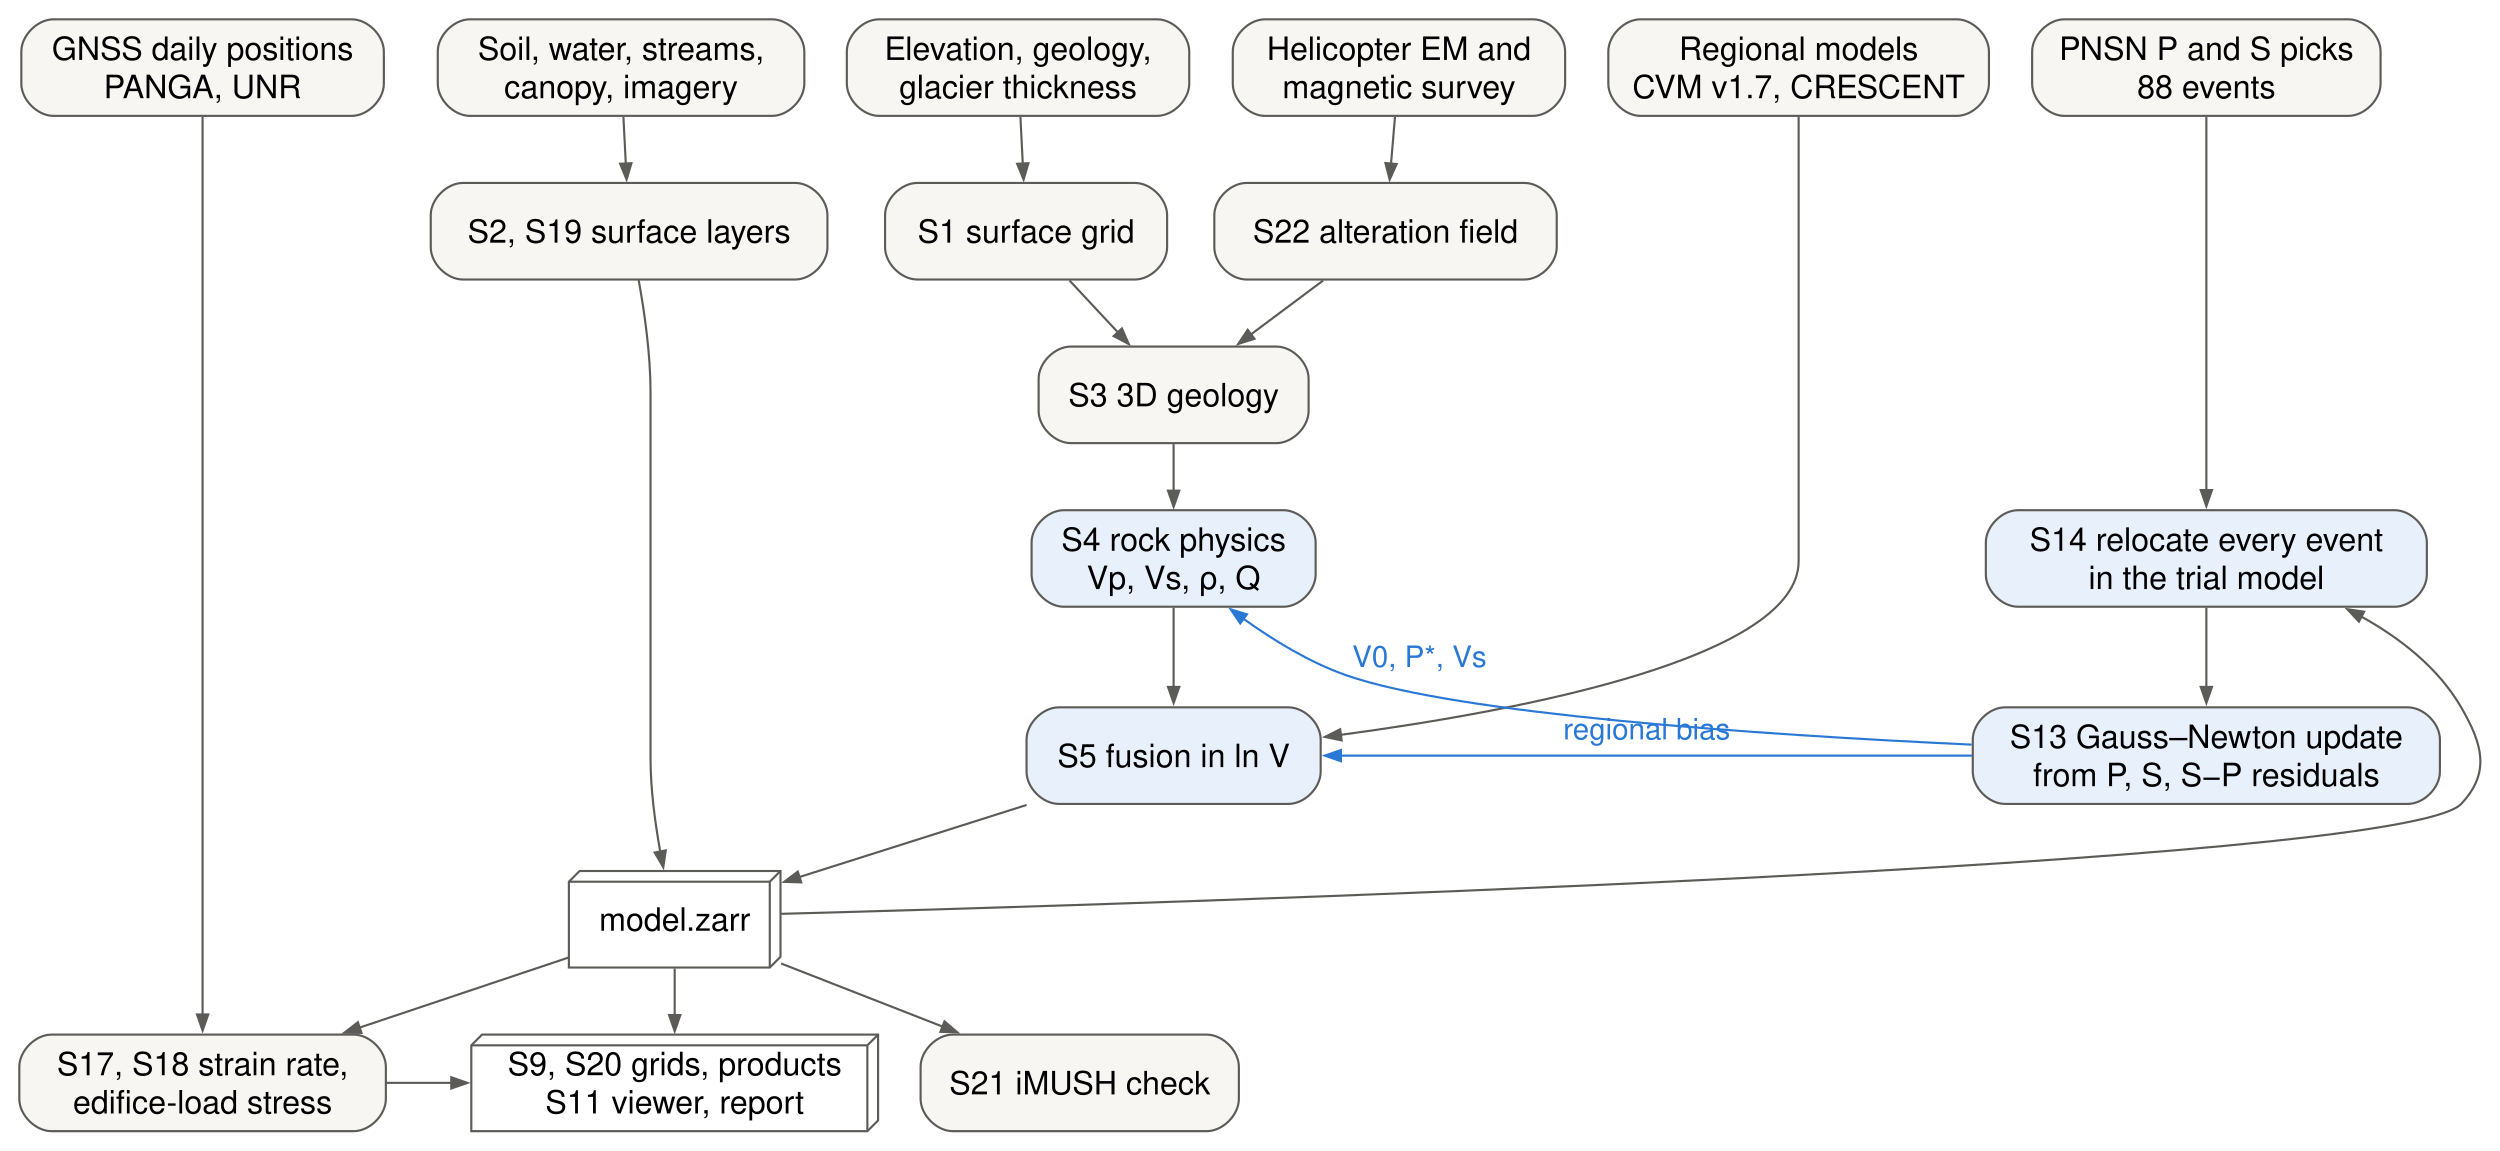
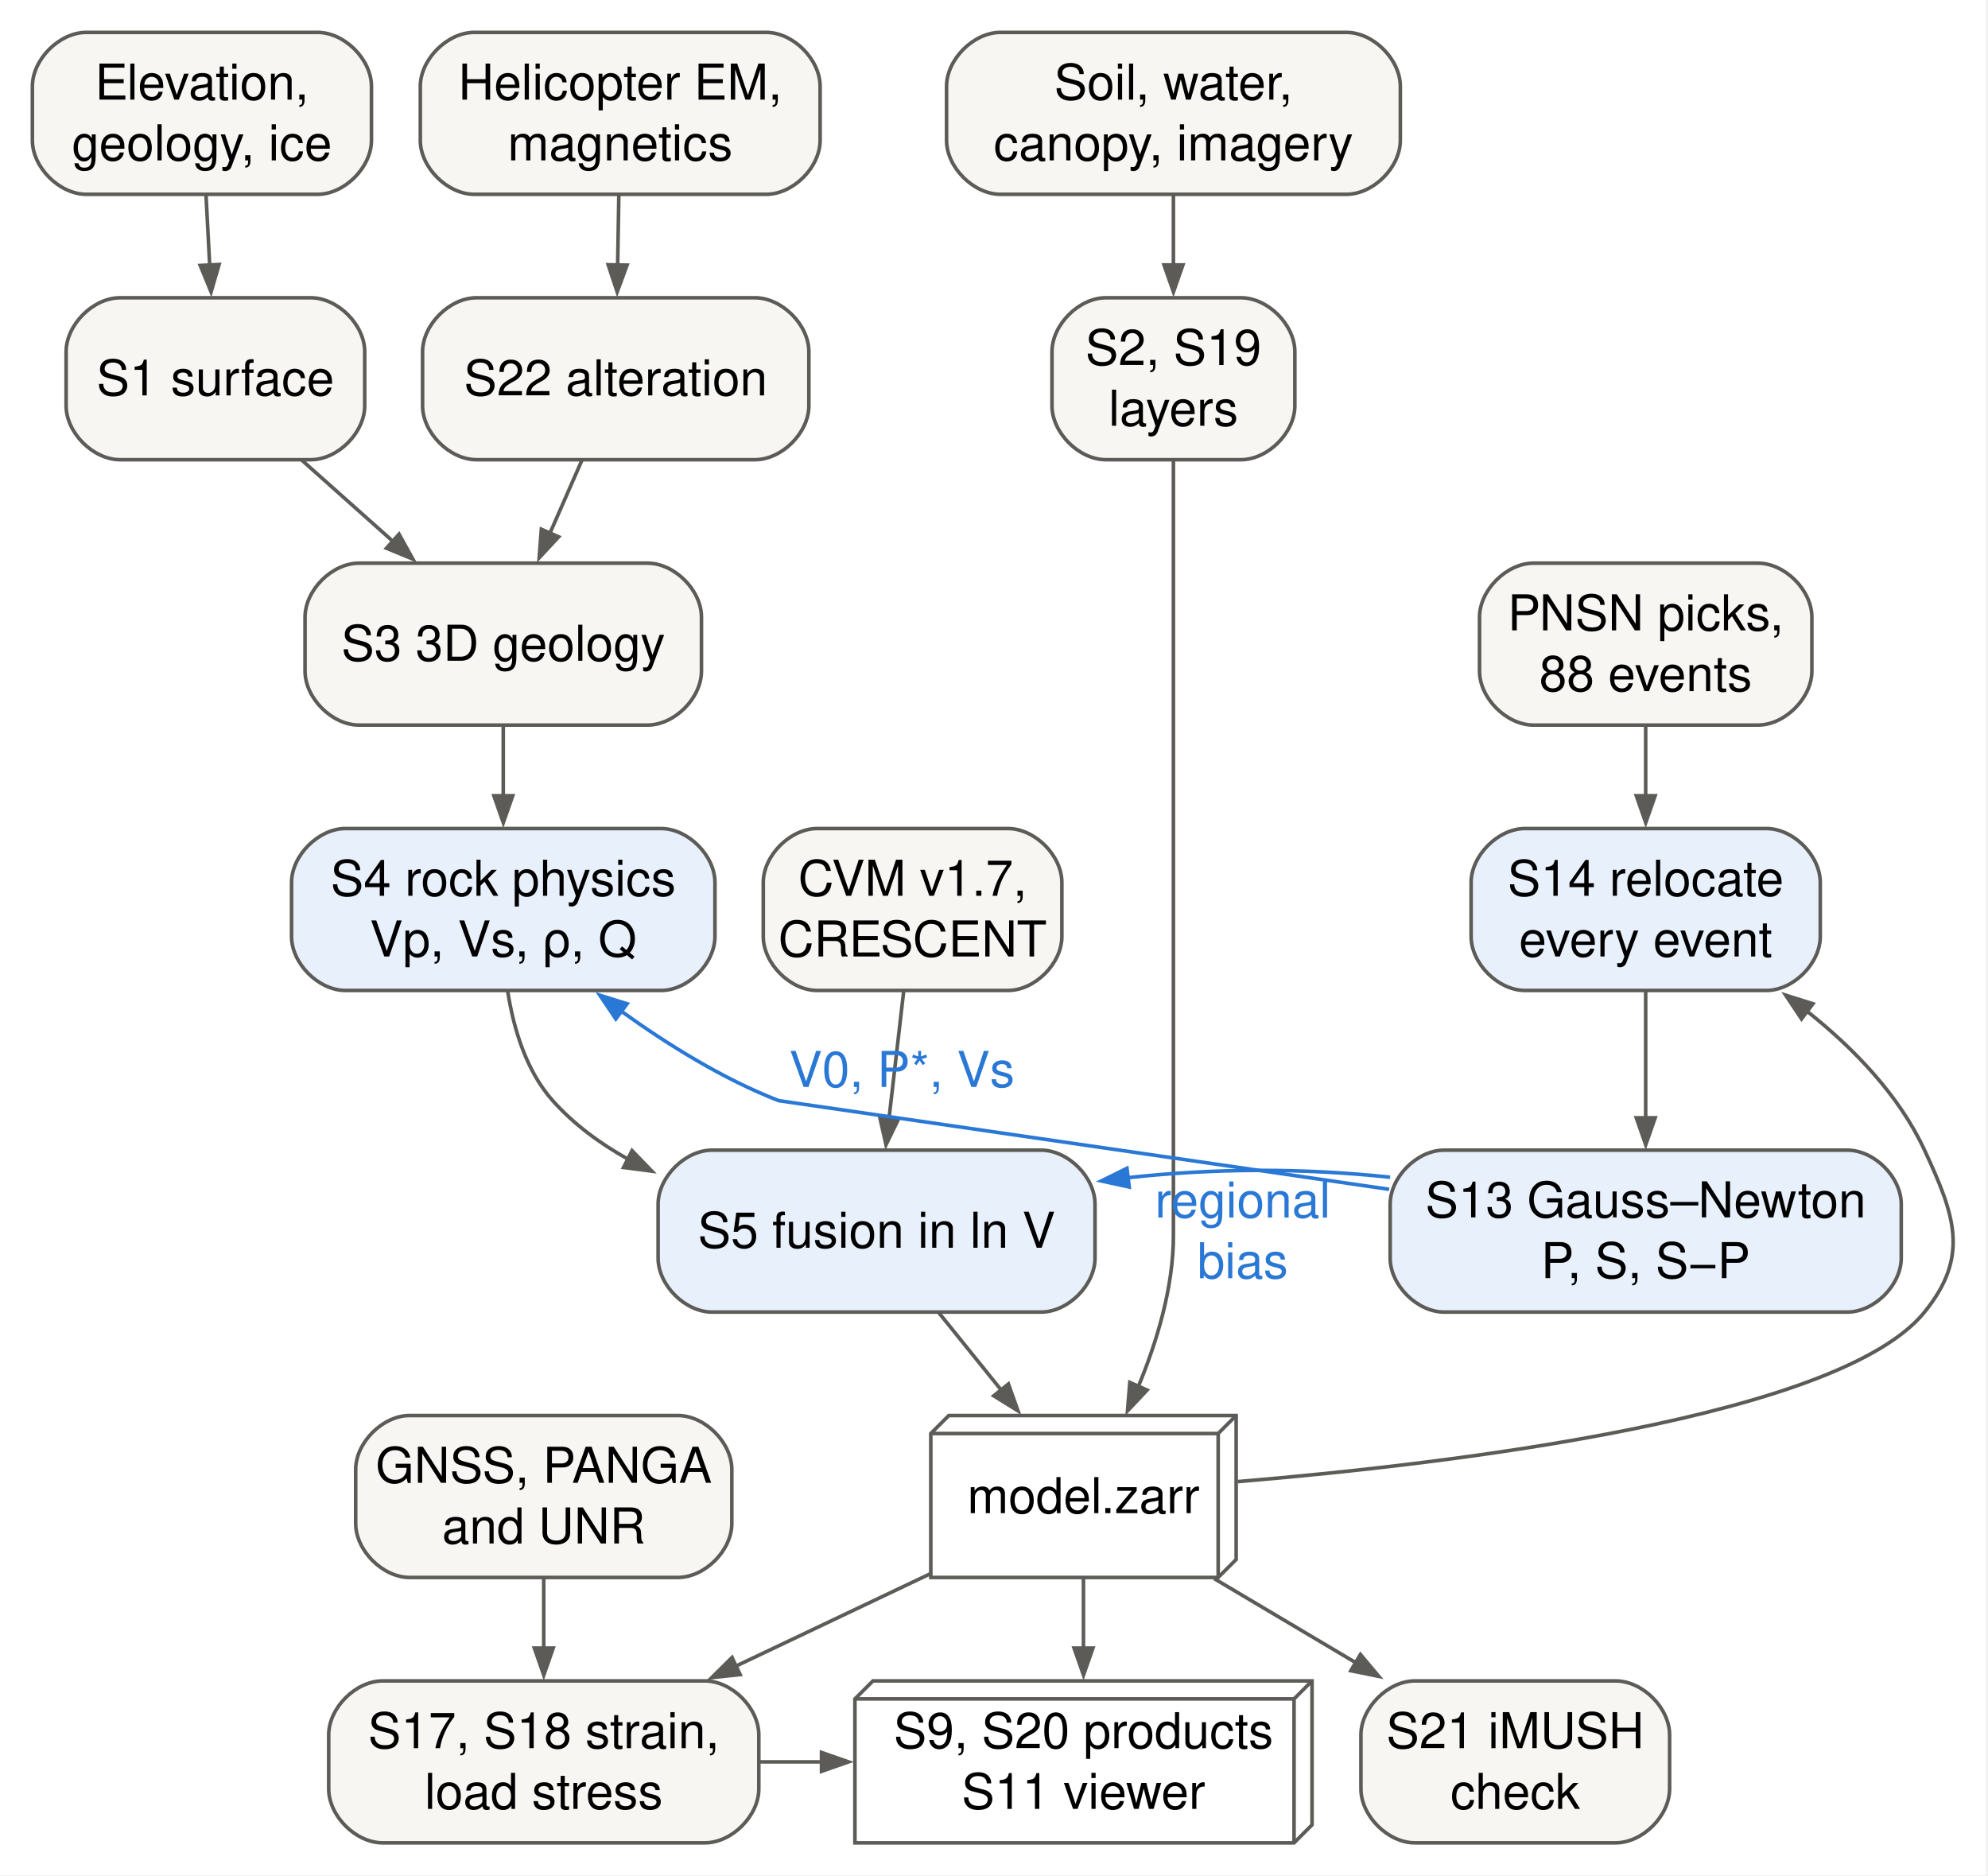
- <svg xmlns="http://www.w3.org/2000/svg" width="932pt" height="429pt" viewBox="0.00 0.00 932.00 429.00">
-   <g id="graph0" class="graph" transform="scale(1 1) rotate(0) translate(7.2 421.7)">
-     <polygon fill="white" stroke="none" points="-7.2,7.2 -7.2,-421.7 924.82,-421.7 924.82,7.2 -7.2,7.2" />
+ <svg xmlns="http://www.w3.org/2000/svg" width="442pt" height="417pt" viewBox="0.00 0.00 442.00 417.00">
+   <g id="graph0" class="graph" transform="scale(1 1) rotate(0) translate(7.2 409.7)">
+     <polygon fill="white" stroke="none" points="-7.2,7.2 -7.2,-409.7 434.4,-409.7 434.4,7.2 -7.2,7.2" />
    <g id="node1" class="node">
-       <path fill="#f7f6f2" stroke="#5c5b57" stroke-width="0.8" d="M424.15,-414.5C424.15,-414.5 320.5,-414.5 320.5,-414.5 314.5,-414.5 308.5,-408.5 308.5,-402.5 308.5,-402.5 308.5,-390.5 308.5,-390.5 308.5,-384.5 314.5,-378.5 320.5,-378.5 320.5,-378.5 424.15,-378.5 424.15,-378.5 430.15,-378.5 436.15,-384.5 436.15,-390.5 436.15,-390.5 436.15,-402.5 436.15,-402.5 436.15,-408.5 430.15,-414.5 424.15,-414.5" />
-       <text xml:space="preserve" text-anchor="middle" x="372.32" y="-399.35" font-family="Helvetica,sans-Serif" font-size="12.00">Elevation, geology,</text>
-       <text xml:space="preserve" text-anchor="middle" x="372.32" y="-385.1" font-family="Helvetica,sans-Serif" font-size="12.00">glacier thickness</text>
+       <path fill="#f7f6f2" stroke="#5c5b57" stroke-width="0.8" d="M63.39,-402.5C63.39,-402.5 12,-402.5 12,-402.5 6,-402.5 0,-396.5 0,-390.5 0,-390.5 0,-378.5 0,-378.5 0,-372.5 6,-366.5 12,-366.5 12,-366.5 63.39,-366.5 63.39,-366.5 69.39,-366.5 75.39,-372.5 75.39,-378.5 75.39,-378.5 75.39,-390.5 75.39,-390.5 75.39,-396.5 69.39,-402.5 63.39,-402.5" />
+       <text xml:space="preserve" text-anchor="middle" x="37.69" y="-387.55" font-family="Helvetica,sans-Serif" font-size="11.00">Elevation,</text>
+       <text xml:space="preserve" text-anchor="middle" x="37.69" y="-374.05" font-family="Helvetica,sans-Serif" font-size="11.00">geology, ice</text>
    </g>
    <g id="node7" class="node">
-       <path fill="#f7f6f2" stroke="#5c5b57" stroke-width="0.8" d="M415.9,-353.5C415.9,-353.5 334.75,-353.5 334.75,-353.5 328.75,-353.5 322.75,-347.5 322.75,-341.5 322.75,-341.5 322.75,-329.5 322.75,-329.5 322.75,-323.5 328.75,-317.5 334.75,-317.5 334.75,-317.5 415.9,-317.5 415.9,-317.5 421.9,-317.5 427.9,-323.5 427.9,-329.5 427.9,-329.5 427.9,-341.5 427.9,-341.5 427.9,-347.5 421.9,-353.5 415.9,-353.5" />
-       <text xml:space="preserve" text-anchor="middle" x="375.32" y="-331.23" font-family="Helvetica,sans-Serif" font-size="12.00">S1 surface grid</text>
+       <path fill="#f7f6f2" stroke="#5c5b57" stroke-width="0.8" d="M61.89,-343.5C61.89,-343.5 19.5,-343.5 19.5,-343.5 13.5,-343.5 7.5,-337.5 7.5,-331.5 7.5,-331.5 7.5,-319.5 7.5,-319.5 7.5,-313.5 13.5,-307.5 19.5,-307.5 19.5,-307.5 61.89,-307.5 61.89,-307.5 67.89,-307.5 73.89,-313.5 73.89,-319.5 73.89,-319.5 73.89,-331.5 73.89,-331.5 73.89,-337.5 67.89,-343.5 61.89,-343.5" />
+       <text xml:space="preserve" text-anchor="middle" x="40.69" y="-321.8" font-family="Helvetica,sans-Serif" font-size="11.00">S1 surface</text>
    </g>
-     <g id="edge1" class="edge">
-       <path fill="none" stroke="#5c5b57" stroke-width="0.8" d="M373.21,-378.12C373.49,-372.67 373.8,-366.55 374.09,-360.72" />
-       <polygon fill="#5c5b57" stroke="#5c5b57" stroke-width="0.8" points="376.19,-360.86 374.4,-354.76 371.99,-360.65 376.19,-360.86" />
+     <g id="edge2" class="edge">
+       <path fill="none" stroke="#5c5b57" stroke-width="0.8" d="M38.6,-366.4C38.86,-361.44 39.15,-355.93 39.43,-350.62" />
+       <polygon fill="#5c5b57" stroke="#5c5b57" stroke-width="0.8" points="41.51,-350.9 39.73,-344.8 37.32,-350.68 41.51,-350.9" />
    </g>
    <g id="node2" class="node">
-       <path fill="#f7f6f2" stroke="#5c5b57" stroke-width="0.8" d="M564.28,-414.5C564.28,-414.5 464.38,-414.5 464.38,-414.5 458.38,-414.5 452.38,-408.5 452.38,-402.5 452.38,-402.5 452.38,-390.5 452.38,-390.5 452.38,-384.5 458.38,-378.5 464.38,-378.5 464.38,-378.5 564.28,-378.5 564.28,-378.5 570.28,-378.5 576.28,-384.5 576.28,-390.5 576.28,-390.5 576.28,-402.5 576.28,-402.5 576.28,-408.5 570.28,-414.5 564.28,-414.5" />
-       <text xml:space="preserve" text-anchor="middle" x="514.33" y="-399.35" font-family="Helvetica,sans-Serif" font-size="12.00">Helicopter EM and</text>
-       <text xml:space="preserve" text-anchor="middle" x="514.33" y="-385.1" font-family="Helvetica,sans-Serif" font-size="12.00">magnetic survey</text>
+       <path fill="#f7f6f2" stroke="#5c5b57" stroke-width="0.8" d="M163.14,-402.5C163.14,-402.5 98.25,-402.5 98.25,-402.5 92.25,-402.5 86.25,-396.5 86.25,-390.5 86.25,-390.5 86.25,-378.5 86.25,-378.5 86.25,-372.5 92.25,-366.5 98.25,-366.5 98.25,-366.5 163.14,-366.5 163.14,-366.5 169.14,-366.5 175.14,-372.5 175.14,-378.5 175.14,-378.5 175.14,-390.5 175.14,-390.5 175.14,-396.5 169.14,-402.5 163.14,-402.5" />
+       <text xml:space="preserve" text-anchor="middle" x="130.69" y="-387.55" font-family="Helvetica,sans-Serif" font-size="11.00">Helicopter EM,</text>
+       <text xml:space="preserve" text-anchor="middle" x="130.69" y="-374.05" font-family="Helvetica,sans-Serif" font-size="11.00">magnetics</text>
    </g>
    <g id="node8" class="node">
-       <path fill="#f7f6f2" stroke="#5c5b57" stroke-width="0.8" d="M561.15,-353.5C561.15,-353.5 457.5,-353.5 457.5,-353.5 451.5,-353.5 445.5,-347.5 445.5,-341.5 445.5,-341.5 445.5,-329.5 445.5,-329.5 445.5,-323.5 451.5,-317.5 457.5,-317.5 457.5,-317.5 561.15,-317.5 561.15,-317.5 567.15,-317.5 573.15,-323.5 573.15,-329.5 573.15,-329.5 573.15,-341.5 573.15,-341.5 573.15,-347.5 567.15,-353.5 561.15,-353.5" />
-       <text xml:space="preserve" text-anchor="middle" x="509.32" y="-331.23" font-family="Helvetica,sans-Serif" font-size="12.00">S22 alteration field</text>
+       <path fill="#f7f6f2" stroke="#5c5b57" stroke-width="0.8" d="M160.64,-343.5C160.64,-343.5 98.75,-343.5 98.75,-343.5 92.75,-343.5 86.75,-337.5 86.75,-331.5 86.75,-331.5 86.75,-319.5 86.75,-319.5 86.75,-313.5 92.75,-307.5 98.75,-307.5 98.75,-307.5 160.64,-307.5 160.64,-307.5 166.64,-307.5 172.64,-313.5 172.64,-319.5 172.64,-319.5 172.64,-331.5 172.64,-331.5 172.64,-337.5 166.64,-343.5 160.64,-343.5" />
+       <text xml:space="preserve" text-anchor="middle" x="129.69" y="-321.8" font-family="Helvetica,sans-Serif" font-size="11.00">S22 alteration</text>
    </g>
-     <g id="edge2" class="edge">
-       <path fill="none" stroke="#5c5b57" stroke-width="0.8" d="M512.85,-378.12C512.39,-372.67 511.87,-366.55 511.38,-360.72" />
-       <polygon fill="#5c5b57" stroke="#5c5b57" stroke-width="0.8" points="513.47,-360.56 510.87,-354.76 509.29,-360.92 513.47,-360.56" />
+     <g id="edge3" class="edge">
+       <path fill="none" stroke="#5c5b57" stroke-width="0.8" d="M130.39,-366.4C130.31,-361.44 130.21,-355.93 130.12,-350.62" />
+       <polygon fill="#5c5b57" stroke="#5c5b57" stroke-width="0.8" points="132.22,-350.76 130.02,-344.8 128.02,-350.84 132.22,-350.76" />
    </g>
    <g id="node3" class="node">
-       <path fill="#f7f6f2" stroke="#5c5b57" stroke-width="0.8" d="M280.65,-414.5C280.65,-414.5 168,-414.5 168,-414.5 162,-414.5 156,-408.5 156,-402.5 156,-402.5 156,-390.5 156,-390.5 156,-384.5 162,-378.5 168,-378.5 168,-378.5 280.65,-378.5 280.65,-378.5 286.65,-378.5 292.65,-384.5 292.65,-390.5 292.65,-390.5 292.65,-402.5 292.65,-402.5 292.65,-408.5 286.65,-414.5 280.65,-414.5" />
-       <text xml:space="preserve" text-anchor="middle" x="224.32" y="-399.35" font-family="Helvetica,sans-Serif" font-size="12.00">Soil, water, streams,</text>
-       <text xml:space="preserve" text-anchor="middle" x="224.32" y="-385.1" font-family="Helvetica,sans-Serif" font-size="12.00">canopy, imagery</text>
+       <path fill="#f7f6f2" stroke="#5c5b57" stroke-width="0.8" d="M292.14,-402.5C292.14,-402.5 215.25,-402.5 215.25,-402.5 209.25,-402.5 203.25,-396.5 203.25,-390.5 203.25,-390.5 203.25,-378.5 203.25,-378.5 203.25,-372.5 209.25,-366.5 215.25,-366.5 215.25,-366.5 292.14,-366.5 292.14,-366.5 298.14,-366.5 304.14,-372.5 304.14,-378.5 304.14,-378.5 304.14,-390.5 304.14,-390.5 304.14,-396.5 298.14,-402.5 292.14,-402.5" />
+       <text xml:space="preserve" text-anchor="middle" x="253.69" y="-387.55" font-family="Helvetica,sans-Serif" font-size="11.00">Soil, water,</text>
+       <text xml:space="preserve" text-anchor="middle" x="253.69" y="-374.05" font-family="Helvetica,sans-Serif" font-size="11.00">canopy, imagery</text>
    </g>
    <g id="node9" class="node">
-       <path fill="#f7f6f2" stroke="#5c5b57" stroke-width="0.8" d="M289.27,-353.5C289.27,-353.5 165.38,-353.5 165.38,-353.5 159.38,-353.5 153.38,-347.5 153.38,-341.5 153.38,-341.5 153.38,-329.5 153.38,-329.5 153.38,-323.5 159.38,-317.5 165.38,-317.5 165.38,-317.5 289.27,-317.5 289.27,-317.5 295.27,-317.5 301.27,-323.5 301.27,-329.5 301.27,-329.5 301.27,-341.5 301.27,-341.5 301.27,-347.5 295.27,-353.5 289.27,-353.5" />
-       <text xml:space="preserve" text-anchor="middle" x="227.32" y="-331.23" font-family="Helvetica,sans-Serif" font-size="12.00">S2, S19 surface layers</text>
+       <path fill="#f7f6f2" stroke="#5c5b57" stroke-width="0.8" d="M268.69,-343.5C268.69,-343.5 238.69,-343.5 238.69,-343.5 232.69,-343.5 226.69,-337.5 226.69,-331.5 226.69,-331.5 226.69,-319.5 226.69,-319.5 226.69,-313.5 232.69,-307.5 238.69,-307.5 238.69,-307.5 268.69,-307.5 268.69,-307.5 274.69,-307.5 280.69,-313.5 280.69,-319.5 280.69,-319.5 280.69,-331.5 280.69,-331.5 280.69,-337.5 274.69,-343.5 268.69,-343.5" />
+       <text xml:space="preserve" text-anchor="middle" x="253.69" y="-328.55" font-family="Helvetica,sans-Serif" font-size="11.00">S2, S19</text>
+       <text xml:space="preserve" text-anchor="middle" x="253.69" y="-315.05" font-family="Helvetica,sans-Serif" font-size="11.00">layers</text>
    </g>
-     <g id="edge3" class="edge">
-       <path fill="none" stroke="#5c5b57" stroke-width="0.8" d="M225.21,-378.12C225.49,-372.67 225.8,-366.55 226.09,-360.72" />
-       <polygon fill="#5c5b57" stroke="#5c5b57" stroke-width="0.8" points="228.19,-360.86 226.4,-354.76 223.99,-360.65 228.19,-360.86" />
+     <g id="edge4" class="edge">
+       <path fill="none" stroke="#5c5b57" stroke-width="0.8" d="M253.69,-366.4C253.69,-361.44 253.69,-355.93 253.69,-350.62" />
+       <polygon fill="#5c5b57" stroke="#5c5b57" stroke-width="0.8" points="255.8,-350.8 253.7,-344.8 251.6,-350.8 255.8,-350.8" />
    </g>
    <g id="node4" class="node">
-       <path fill="#f7f6f2" stroke="#5c5b57" stroke-width="0.8" d="M722.28,-414.5C722.28,-414.5 604.38,-414.5 604.38,-414.5 598.38,-414.5 592.38,-408.5 592.38,-402.5 592.38,-402.5 592.38,-390.5 592.38,-390.5 592.38,-384.5 598.38,-378.5 604.38,-378.5 604.38,-378.5 722.28,-378.5 722.28,-378.5 728.28,-378.5 734.28,-384.5 734.28,-390.5 734.28,-390.5 734.28,-402.5 734.28,-402.5 734.28,-408.5 728.28,-414.5 722.28,-414.5" />
-       <text xml:space="preserve" text-anchor="middle" x="663.33" y="-399.35" font-family="Helvetica,sans-Serif" font-size="12.00">Regional models</text>
-       <text xml:space="preserve" text-anchor="middle" x="663.33" y="-385.1" font-family="Helvetica,sans-Serif" font-size="12.00">CVM v1.7, CRESCENT</text>
+       <path fill="#f7f6f2" stroke="#5c5b57" stroke-width="0.8" d="M216.89,-225.5C216.89,-225.5 174.5,-225.5 174.5,-225.5 168.5,-225.5 162.5,-219.5 162.5,-213.5 162.5,-213.5 162.5,-201.5 162.5,-201.5 162.5,-195.5 168.5,-189.5 174.5,-189.5 174.5,-189.5 216.89,-189.5 216.89,-189.5 222.89,-189.5 228.89,-195.5 228.89,-201.5 228.89,-201.5 228.89,-213.5 228.89,-213.5 228.89,-219.5 222.89,-225.5 216.89,-225.5" />
+       <text xml:space="preserve" text-anchor="middle" x="195.69" y="-210.55" font-family="Helvetica,sans-Serif" font-size="11.00">CVM v1.7,</text>
+       <text xml:space="preserve" text-anchor="middle" x="195.69" y="-197.05" font-family="Helvetica,sans-Serif" font-size="11.00">CRESCENT</text>
    </g>
    <g id="node12" class="node">
-       <path fill="#e8f0fb" stroke="#5c5b57" stroke-width="0.8" d="M473.15,-158C473.15,-158 387.5,-158 387.5,-158 381.5,-158 375.5,-152 375.5,-146 375.5,-146 375.5,-134 375.5,-134 375.5,-128 381.5,-122 387.5,-122 387.5,-122 473.15,-122 473.15,-122 479.15,-122 485.15,-128 485.15,-134 485.15,-134 485.15,-146 485.15,-146 485.15,-152 479.15,-158 473.15,-158" />
-       <text xml:space="preserve" text-anchor="middle" x="430.32" y="-135.72" font-family="Helvetica,sans-Serif" font-size="12.00">S5 fusion in ln V</text>
+       <path fill="#e8f0fb" stroke="#5c5b57" stroke-width="0.8" d="M224.26,-154C224.26,-154 151.12,-154 151.12,-154 145.12,-154 139.12,-148 139.12,-142 139.12,-142 139.12,-130 139.12,-130 139.12,-124 145.12,-118 151.12,-118 151.12,-118 224.26,-118 224.26,-118 230.26,-118 236.26,-124 236.26,-130 236.26,-130 236.26,-142 236.26,-142 236.26,-148 230.26,-154 224.26,-154" />
+       <text xml:space="preserve" text-anchor="middle" x="187.69" y="-132.3" font-family="Helvetica,sans-Serif" font-size="11.00">S5 fusion in ln V</text>
+     </g>
+     <g id="edge11" class="edge">
+       <path fill="none" stroke="#5c5b57" stroke-width="0.8" d="M193.72,-189.32C192.74,-180.82 191.54,-170.42 190.47,-161.13" />
+       <polygon fill="#5c5b57" stroke="#5c5b57" stroke-width="0.8" points="192.56,-160.91 189.79,-155.19 188.39,-161.39 192.56,-160.91" />
+     </g>
+     <g id="node5" class="node">
+       <path fill="#f7f6f2" stroke="#5c5b57" stroke-width="0.8" d="M383.64,-284.5C383.64,-284.5 333.75,-284.5 333.75,-284.5 327.75,-284.5 321.75,-278.5 321.75,-272.5 321.75,-272.5 321.75,-260.5 321.75,-260.5 321.75,-254.5 327.75,-248.5 333.75,-248.5 333.75,-248.5 383.64,-248.5 383.64,-248.5 389.64,-248.5 395.64,-254.5 395.64,-260.5 395.64,-260.5 395.64,-272.5 395.64,-272.5 395.64,-278.5 389.64,-284.5 383.64,-284.5" />
+       <text xml:space="preserve" text-anchor="middle" x="358.69" y="-269.55" font-family="Helvetica,sans-Serif" font-size="11.00">PNSN picks,</text>
+       <text xml:space="preserve" text-anchor="middle" x="358.69" y="-256.05" font-family="Helvetica,sans-Serif" font-size="11.00">88 events</text>
+     </g>
+     <g id="node14" class="node">
+       <path fill="#e8f0fb" stroke="#5c5b57" stroke-width="0.8" d="M385.51,-225.5C385.51,-225.5 331.88,-225.5 331.88,-225.5 325.88,-225.5 319.88,-219.5 319.88,-213.5 319.88,-213.5 319.88,-201.5 319.88,-201.5 319.88,-195.5 325.88,-189.5 331.88,-189.5 331.88,-189.5 385.51,-189.5 385.51,-189.5 391.51,-189.5 397.51,-195.5 397.51,-201.5 397.51,-201.5 397.51,-213.5 397.51,-213.5 397.51,-219.5 391.51,-225.5 385.51,-225.5" />
+       <text xml:space="preserve" text-anchor="middle" x="358.69" y="-210.55" font-family="Helvetica,sans-Serif" font-size="11.00">S14 relocate</text>
+       <text xml:space="preserve" text-anchor="middle" x="358.69" y="-197.05" font-family="Helvetica,sans-Serif" font-size="11.00">every event</text>
+     </g>
+     <g id="edge12" class="edge">
+       <path fill="none" stroke="#5c5b57" stroke-width="0.8" d="M358.69,-248.4C358.69,-243.44 358.69,-237.93 358.69,-232.62" />
+       <polygon fill="#5c5b57" stroke="#5c5b57" stroke-width="0.8" points="360.8,-232.8 358.7,-226.8 356.6,-232.8 360.8,-232.8" />
+     </g>
+     <g id="node6" class="node">
+       <path fill="#f7f6f2" stroke="#5c5b57" stroke-width="0.8" d="M143.51,-95C143.51,-95 83.88,-95 83.88,-95 77.88,-95 71.88,-89 71.88,-83 71.88,-83 71.88,-71 71.88,-71 71.88,-65 77.88,-59 83.88,-59 83.88,-59 143.51,-59 143.51,-59 149.51,-59 155.51,-65 155.51,-71 155.51,-71 155.51,-83 155.51,-83 155.51,-89 149.51,-95 143.51,-95" />
+       <text xml:space="preserve" text-anchor="middle" x="113.69" y="-80.05" font-family="Helvetica,sans-Serif" font-size="11.00">GNSS, PANGA</text>
+       <text xml:space="preserve" text-anchor="middle" x="113.69" y="-66.55" font-family="Helvetica,sans-Serif" font-size="11.00">and UNR</text>
+     </g>
+     <g id="node17" class="node">
+       <path fill="#f7f6f2" stroke="#5c5b57" stroke-width="0.8" d="M149.51,-36C149.51,-36 77.88,-36 77.88,-36 71.88,-36 65.88,-30 65.88,-24 65.88,-24 65.88,-12 65.88,-12 65.88,-6 71.88,0 77.88,0 77.88,0 149.51,0 149.51,0 155.51,0 161.51,-6 161.51,-12 161.51,-12 161.51,-24 161.51,-24 161.51,-30 155.51,-36 149.51,-36" />
+       <text xml:space="preserve" text-anchor="middle" x="113.69" y="-21.05" font-family="Helvetica,sans-Serif" font-size="11.00">S17, S18 strain,</text>
+       <text xml:space="preserve" text-anchor="middle" x="113.69" y="-7.55" font-family="Helvetica,sans-Serif" font-size="11.00">load stress</text>
+     </g>
+     <g id="edge20" class="edge">
+       <path fill="none" stroke="#5c5b57" stroke-width="0.8" d="M113.69,-58.9C113.69,-53.94 113.69,-48.43 113.69,-43.12" />
+       <polygon fill="#5c5b57" stroke="#5c5b57" stroke-width="0.8" points="115.8,-43.3 113.7,-37.3 111.6,-43.3 115.8,-43.3" />
+     </g>
+     <g id="node10" class="node">
+       <path fill="#f7f6f2" stroke="#5c5b57" stroke-width="0.8" d="M136.76,-284.5C136.76,-284.5 72.62,-284.5 72.62,-284.5 66.62,-284.5 60.62,-278.5 60.62,-272.5 60.62,-272.5 60.62,-260.5 60.62,-260.5 60.62,-254.5 66.62,-248.5 72.62,-248.5 72.62,-248.5 136.76,-248.5 136.76,-248.5 142.76,-248.5 148.76,-254.5 148.76,-260.5 148.76,-260.5 148.76,-272.5 148.76,-272.5 148.76,-278.5 142.76,-284.5 136.76,-284.5" />
+       <text xml:space="preserve" text-anchor="middle" x="104.69" y="-262.8" font-family="Helvetica,sans-Serif" font-size="11.00">S3 3D geology</text>
+     </g>
+     <g id="edge5" class="edge">
+       <path fill="none" stroke="#5c5b57" stroke-width="0.8" d="M59.9,-307.4C66.35,-301.65 73.64,-295.16 80.43,-289.11" />
+       <polygon fill="#5c5b57" stroke="#5c5b57" stroke-width="0.8" points="81.52,-290.95 84.6,-285.4 78.72,-287.82 81.52,-290.95" />
+     </g>
+     <g id="edge6" class="edge">
+       <path fill="none" stroke="#5c5b57" stroke-width="0.8" d="M122.19,-307.4C119.92,-302.21 117.38,-296.42 114.96,-290.9" />
+       <polygon fill="#5c5b57" stroke="#5c5b57" stroke-width="0.8" points="117.01,-290.35 112.68,-285.7 113.16,-292.04 117.01,-290.35" />
+     </g>
+     <g id="node13" class="node">
+       <polygon fill="#ffffff" stroke="#5c5b57" stroke-width="0.8" points="267.64,-95 203.75,-95 199.75,-91 199.75,-59 263.64,-59 267.64,-63 267.64,-95" />
+       <polyline fill="none" stroke="#5c5b57" stroke-width="0.8" points="263.64,-91 199.75,-91" />
+       <polyline fill="none" stroke="#5c5b57" stroke-width="0.8" points="263.64,-91 263.64,-59" />
+       <polyline fill="none" stroke="#5c5b57" stroke-width="0.8" points="263.64,-91 267.64,-95" />
+       <text xml:space="preserve" text-anchor="middle" x="233.69" y="-73.3" font-family="Helvetica,sans-Serif" font-size="11.00">model.zarr</text>
    </g>
    <g id="edge10" class="edge">
-       <path fill="none" stroke="#5c5b57" stroke-width="0.8" d="M663.33,-378.2C663.33,-366.44 663.33,-350.53 663.33,-336.5 663.33,-336.5 663.33,-336.5 663.33,-212.5 663.33,-176.71 561.55,-156.99 492.53,-147.74" />
-       <polygon fill="#5c5b57" stroke="#5c5b57" stroke-width="0.8" points="492.97,-145.68 486.74,-146.98 492.42,-149.84 492.97,-145.68" />
+       <path fill="none" stroke="#5c5b57" stroke-width="0.8" d="M253.69,-307.29C253.69,-295.98 253.69,-280.86 253.69,-267.5 253.69,-267.5 253.69,-267.5 253.69,-135 253.69,-123.47 250.01,-111.33 245.8,-101.24" />
+       <polygon fill="#5c5b57" stroke="#5c5b57" stroke-width="0.8" points="247.84,-100.66 243.48,-96.03 244,-102.36 247.84,-100.66" />
    </g>
-     <g id="node5" class="node">
-       <path fill="#f7f6f2" stroke="#5c5b57" stroke-width="0.8" d="M868.28,-414.5C868.28,-414.5 762.38,-414.5 762.38,-414.5 756.38,-414.5 750.38,-408.5 750.38,-402.5 750.38,-402.5 750.38,-390.5 750.38,-390.5 750.38,-384.5 756.38,-378.5 762.38,-378.5 762.38,-378.5 868.28,-378.5 868.28,-378.5 874.28,-378.5 880.28,-384.5 880.28,-390.5 880.28,-390.5 880.28,-402.5 880.28,-402.5 880.28,-408.5 874.28,-414.5 868.28,-414.5" />
-       <text xml:space="preserve" text-anchor="middle" x="815.33" y="-399.35" font-family="Helvetica,sans-Serif" font-size="12.00">PNSN P and S picks</text>
-       <text xml:space="preserve" text-anchor="middle" x="815.33" y="-385.1" font-family="Helvetica,sans-Serif" font-size="12.00">88 events</text>
+     <g id="node11" class="node">
+       <path fill="#e8f0fb" stroke="#5c5b57" stroke-width="0.8" d="M139.76,-225.5C139.76,-225.5 69.62,-225.5 69.62,-225.5 63.62,-225.5 57.62,-219.5 57.62,-213.5 57.62,-213.5 57.62,-201.5 57.62,-201.5 57.62,-195.5 63.62,-189.5 69.62,-189.5 69.62,-189.5 139.76,-189.5 139.76,-189.5 145.76,-189.5 151.76,-195.5 151.76,-201.5 151.76,-201.5 151.76,-213.5 151.76,-213.5 151.76,-219.5 145.76,-225.5 139.76,-225.5" />
+       <text xml:space="preserve" text-anchor="middle" x="104.69" y="-210.55" font-family="Helvetica,sans-Serif" font-size="11.00">S4 rock physics</text>
+       <text xml:space="preserve" text-anchor="middle" x="104.69" y="-197.05" font-family="Helvetica,sans-Serif" font-size="11.00">Vp, Vs, ρ, Q</text>
    </g>
-     <g id="node14" class="node">
-       <path fill="#e8f0fb" stroke="#5c5b57" stroke-width="0.8" d="M885.53,-231.5C885.53,-231.5 745.12,-231.5 745.12,-231.5 739.12,-231.5 733.12,-225.5 733.12,-219.5 733.12,-219.5 733.12,-207.5 733.12,-207.5 733.12,-201.5 739.12,-195.5 745.12,-195.5 745.12,-195.5 885.53,-195.5 885.53,-195.5 891.53,-195.5 897.53,-201.5 897.53,-207.5 897.53,-207.5 897.53,-219.5 897.53,-219.5 897.53,-225.5 891.53,-231.5 885.53,-231.5" />
-       <text xml:space="preserve" text-anchor="middle" x="815.33" y="-216.35" font-family="Helvetica,sans-Serif" font-size="12.00">S14 relocate every event</text>
-       <text xml:space="preserve" text-anchor="middle" x="815.33" y="-202.1" font-family="Helvetica,sans-Serif" font-size="12.00">in the trial model</text>
+     <g id="edge7" class="edge">
+       <path fill="none" stroke="#5c5b57" stroke-width="0.8" d="M104.69,-248.4C104.69,-243.44 104.69,-237.93 104.69,-232.62" />
+       <polygon fill="#5c5b57" stroke="#5c5b57" stroke-width="0.8" points="106.8,-232.8 104.7,-226.8 102.6,-232.8 106.8,-232.8" />
    </g>
-     <g id="edge11" class="edge">
-       <path fill="none" stroke="#5c5b57" stroke-width="0.8" d="M815.33,-378.14C815.33,-345.71 815.33,-275.84 815.33,-238.76" />
-       <polygon fill="#5c5b57" stroke="#5c5b57" stroke-width="0.8" points="817.43,-239.01 815.33,-233.01 813.23,-239.01 817.43,-239.01" />
+     <g id="edge8" class="edge">
+       <path fill="none" stroke="#5c5b57" stroke-width="0.8" d="M105.66,-189.45C106.94,-181.2 109.73,-171.67 115.69,-165 120.39,-159.75 126.18,-155.48 132.43,-152" />
+       <polygon fill="#5c5b57" stroke="#5c5b57" stroke-width="0.8" points="133.32,-153.9 137.73,-149.33 131.43,-150.15 133.32,-153.9" />
    </g>
-     <g id="node6" class="node">
-       <path fill="#f7f6f2" stroke="#5c5b57" stroke-width="0.8" d="M123.9,-414.5C123.9,-414.5 12.75,-414.5 12.75,-414.5 6.75,-414.5 0.75,-408.5 0.75,-402.5 0.75,-402.5 0.75,-390.5 0.75,-390.5 0.75,-384.5 6.75,-378.5 12.75,-378.5 12.75,-378.5 123.9,-378.5 123.9,-378.5 129.9,-378.5 135.9,-384.5 135.9,-390.5 135.9,-390.5 135.9,-402.5 135.9,-402.5 135.9,-408.5 129.9,-414.5 123.9,-414.5" />
-       <text xml:space="preserve" text-anchor="middle" x="68.32" y="-399.35" font-family="Helvetica,sans-Serif" font-size="12.00">GNSS daily positions</text>
-       <text xml:space="preserve" text-anchor="middle" x="68.32" y="-385.1" font-family="Helvetica,sans-Serif" font-size="12.00">PANGA, UNR</text>
+     <g id="edge9" class="edge">
+       <path fill="none" stroke="#5c5b57" stroke-width="0.8" d="M201.5,-117.9C205.86,-112.49 210.76,-106.42 215.39,-100.68" />
+       <polygon fill="#5c5b57" stroke="#5c5b57" stroke-width="0.8" points="217.01,-102.02 219.14,-96.03 213.74,-99.38 217.01,-102.02" />
    </g>
-     <g id="node17" class="node">
-       <path fill="#f7f6f2" stroke="#5c5b57" stroke-width="0.8" d="M124.65,-36C124.65,-36 12,-36 12,-36 6,-36 0,-30 0,-24 0,-24 0,-12 0,-12 0,-6 6,0 12,0 12,0 124.65,0 124.65,0 130.65,0 136.65,-6 136.65,-12 136.65,-12 136.65,-24 136.65,-24 136.65,-30 130.65,-36 124.65,-36" />
-       <text xml:space="preserve" text-anchor="middle" x="68.32" y="-20.85" font-family="Helvetica,sans-Serif" font-size="12.00">S17, S18 strain rate,</text>
-       <text xml:space="preserve" text-anchor="middle" x="68.32" y="-6.6" font-family="Helvetica,sans-Serif" font-size="12.00">edifice-load stress</text>
+     <g id="node15" class="node">
+       <path fill="#e8f0fb" stroke="#5c5b57" stroke-width="0.8" d="M403.51,-154C403.51,-154 313.88,-154 313.88,-154 307.88,-154 301.88,-148 301.88,-142 301.88,-142 301.88,-130 301.88,-130 301.88,-124 307.88,-118 313.88,-118 313.88,-118 403.51,-118 403.51,-118 409.51,-118 415.51,-124 415.51,-130 415.51,-130 415.51,-142 415.51,-142 415.51,-148 409.51,-154 403.51,-154" />
+       <text xml:space="preserve" text-anchor="middle" x="358.69" y="-139.05" font-family="Helvetica,sans-Serif" font-size="11.00">S13 Gauss–Newton</text>
+       <text xml:space="preserve" text-anchor="middle" x="358.69" y="-125.55" font-family="Helvetica,sans-Serif" font-size="11.00">P, S, S−P</text>
+     </g>
+     <g id="edge13" class="edge">
+       <path fill="none" stroke="#5c5b57" stroke-width="0.8" d="M267.98,-80.31C316.62,-84.37 401.85,-94.7 420.69,-118 430.76,-130.44 427.42,-139.48 420.69,-154 414.99,-166.31 404.81,-176.79 394.33,-185.07" />
+       <polygon fill="#5c5b57" stroke="#5c5b57" stroke-width="0.8" points="393.34,-183.18 389.81,-188.46 395.87,-186.54 393.34,-183.18" />
+     </g>
+     <g id="node16" class="node">
+       <path fill="#f7f6f2" stroke="#5c5b57" stroke-width="0.8" d="M352.01,-36C352.01,-36 307.38,-36 307.38,-36 301.38,-36 295.38,-30 295.38,-24 295.38,-24 295.38,-12 295.38,-12 295.38,-6 301.38,0 307.38,0 307.38,0 352.01,0 352.01,0 358.01,0 364.01,-6 364.01,-12 364.01,-12 364.01,-24 364.01,-24 364.01,-30 358.01,-36 352.01,-36" />
+       <text xml:space="preserve" text-anchor="middle" x="329.69" y="-21.05" font-family="Helvetica,sans-Serif" font-size="11.00">S21 iMUSH</text>
+       <text xml:space="preserve" text-anchor="middle" x="329.69" y="-7.55" font-family="Helvetica,sans-Serif" font-size="11.00">check</text>
+     </g>
+     <g id="edge17" class="edge">
+       <path fill="none" stroke="#5c5b57" stroke-width="0.8" d="M262.76,-58.74C272.72,-52.83 283.98,-46.14 294.39,-39.96" />
+       <polygon fill="#5c5b57" stroke="#5c5b57" stroke-width="0.8" points="295.27,-41.88 299.36,-37.01 293.13,-38.27 295.27,-41.88" />
+     </g>
+     <g id="edge18" class="edge">
+       <path fill="none" stroke="#5c5b57" stroke-width="0.8" d="M199.63,-59.82C186.17,-53.43 170.55,-46.01 156.35,-39.26" />
+       <polygon fill="#5c5b57" stroke="#5c5b57" stroke-width="0.8" points="157.36,-37.41 151.04,-36.74 155.56,-41.21 157.36,-37.41" />
+     </g>
+     <g id="node18" class="node">
+       <polygon fill="#ffffff" stroke="#5c5b57" stroke-width="0.8" points="284.51,-36 186.88,-36 182.88,-32 182.88,0 280.51,0 284.51,-4 284.51,-36" />
+       <polyline fill="none" stroke="#5c5b57" stroke-width="0.8" points="280.51,-32 182.88,-32" />
+       <polyline fill="none" stroke="#5c5b57" stroke-width="0.8" points="280.51,-32 280.51,0" />
+       <polyline fill="none" stroke="#5c5b57" stroke-width="0.8" points="280.51,-32 284.51,-36" />
+       <text xml:space="preserve" text-anchor="middle" x="233.69" y="-21.05" font-family="Helvetica,sans-Serif" font-size="11.00">S9, S20 products</text>
+       <text xml:space="preserve" text-anchor="middle" x="233.69" y="-7.55" font-family="Helvetica,sans-Serif" font-size="11.00">S11 viewer</text>
    </g>
    <g id="edge19" class="edge">
-       <path fill="none" stroke="#5c5b57" stroke-width="0.8" d="M68.32,-378.2C68.32,-366.44 68.32,-350.53 68.32,-336.5 68.32,-336.5 68.32,-336.5 68.32,-78 68.32,-66.6 68.32,-53.96 68.32,-43.31" />
-       <polygon fill="#5c5b57" stroke="#5c5b57" stroke-width="0.8" points="70.43,-43.51 68.33,-37.51 66.23,-43.51 70.43,-43.51" />
+       <path fill="none" stroke="#5c5b57" stroke-width="0.8" d="M233.69,-58.9C233.69,-53.94 233.69,-48.43 233.69,-43.12" />
+       <polygon fill="#5c5b57" stroke="#5c5b57" stroke-width="0.8" points="235.8,-43.3 233.7,-37.3 231.6,-43.3 235.8,-43.3" />
    </g>
-     <g id="node10" class="node">
-       <path fill="#f7f6f2" stroke="#5c5b57" stroke-width="0.8" d="M468.65,-292.5C468.65,-292.5 392,-292.5 392,-292.5 386,-292.5 380,-286.5 380,-280.5 380,-280.5 380,-268.5 380,-268.5 380,-262.5 386,-256.5 392,-256.5 392,-256.5 468.65,-256.5 468.65,-256.5 474.65,-256.5 480.65,-262.5 480.65,-268.5 480.65,-268.5 480.65,-280.5 480.65,-280.5 480.65,-286.5 474.65,-292.5 468.65,-292.5" />
-       <text xml:space="preserve" text-anchor="middle" x="430.32" y="-270.23" font-family="Helvetica,sans-Serif" font-size="12.00">S3 3D geology</text>
+     <g id="edge14" class="edge">
+       <path fill="none" stroke="#5c5b57" stroke-width="0.8" d="M358.69,-189.32C358.69,-180.82 358.69,-170.42 358.69,-161.13" />
+       <polygon fill="#5c5b57" stroke="#5c5b57" stroke-width="0.8" points="360.8,-161.19 358.7,-155.19 356.6,-161.19 360.8,-161.19" />
    </g>
-     <g id="edge4" class="edge">
-       <path fill="none" stroke="#5c5b57" stroke-width="0.8" d="M391.53,-317.12C397.17,-311.06 403.59,-304.18 409.55,-297.79" />
-       <polygon fill="#5c5b57" stroke="#5c5b57" stroke-width="0.8" points="411.05,-299.26 413.6,-293.44 407.97,-296.4 411.05,-299.26" />
-     </g>
-     <g id="edge5" class="edge">
-       <path fill="none" stroke="#5c5b57" stroke-width="0.8" d="M486.05,-317.12C477.61,-310.82 467.98,-303.62 459.12,-297.01" />
-       <polygon fill="#5c5b57" stroke="#5c5b57" stroke-width="0.8" points="460.47,-295.39 454.4,-293.48 457.95,-298.76 460.47,-295.39" />
-     </g>
-     <g id="node13" class="node">
-       <polygon fill="#ffffff" stroke="#5c5b57" stroke-width="0.8" points="283.77,-97 208.88,-97 204.88,-93 204.88,-61 279.77,-61 283.77,-65 283.77,-97" />
-       <polyline fill="none" stroke="#5c5b57" stroke-width="0.8" points="279.77,-93 204.88,-93" />
-       <polyline fill="none" stroke="#5c5b57" stroke-width="0.8" points="279.77,-93 279.77,-61" />
-       <polyline fill="none" stroke="#5c5b57" stroke-width="0.8" points="279.77,-93 283.77,-97" />
-       <text xml:space="preserve" text-anchor="middle" x="244.32" y="-74.72" font-family="Helvetica,sans-Serif" font-size="12.00">model.zarr</text>
-     </g>
-     <g id="edge9" class="edge">
-       <path fill="none" stroke="#5c5b57" stroke-width="0.8" d="M230.9,-317.29C233.03,-305.56 235.32,-289.66 235.32,-275.5 235.32,-275.5 235.32,-275.5 235.32,-139 235.32,-127.47 237.03,-114.81 238.95,-104.18" />
-       <polygon fill="#5c5b57" stroke="#5c5b57" stroke-width="0.8" points="240.99,-104.67 240.07,-98.38 236.87,-103.87 240.99,-104.67" />
-     </g>
-     <g id="node11" class="node">
-       <path fill="#e8f0fb" stroke="#5c5b57" stroke-width="0.8" d="M471.27,-231.5C471.27,-231.5 389.38,-231.5 389.38,-231.5 383.38,-231.5 377.38,-225.5 377.38,-219.5 377.38,-219.5 377.38,-207.5 377.38,-207.5 377.38,-201.5 383.38,-195.5 389.38,-195.5 389.38,-195.5 471.27,-195.5 471.27,-195.5 477.27,-195.5 483.27,-201.5 483.27,-207.5 483.27,-207.5 483.27,-219.5 483.27,-219.5 483.27,-225.5 477.27,-231.5 471.27,-231.5" />
-       <text xml:space="preserve" text-anchor="middle" x="430.32" y="-216.35" font-family="Helvetica,sans-Serif" font-size="12.00">S4 rock physics</text>
-       <text xml:space="preserve" text-anchor="middle" x="430.32" y="-202.1" font-family="Helvetica,sans-Serif" font-size="12.00">Vp, Vs, ρ, Q</text>
-     </g>
-     <g id="edge6" class="edge">
-       <path fill="none" stroke="#5c5b57" stroke-width="0.8" d="M430.32,-256.12C430.32,-250.67 430.32,-244.55 430.32,-238.72" />
-       <polygon fill="#5c5b57" stroke="#5c5b57" stroke-width="0.8" points="432.43,-238.77 430.33,-232.77 428.23,-238.77 432.43,-238.77" />
-     </g>
-     <g id="edge7" class="edge">
-       <path fill="none" stroke="#5c5b57" stroke-width="0.8" d="M430.32,-195.19C430.32,-186.3 430.32,-175.31 430.32,-165.56" />
-       <polygon fill="#5c5b57" stroke="#5c5b57" stroke-width="0.8" points="432.43,-165.61 430.33,-159.61 428.23,-165.61 432.43,-165.61" />
-     </g>
-     <g id="edge8" class="edge">
-       <path fill="none" stroke="#5c5b57" stroke-width="0.8" d="M375.52,-121.62C348.57,-113.07 316.44,-102.87 290.72,-94.72" />
-       <polygon fill="#5c5b57" stroke="#5c5b57" stroke-width="0.8" points="291.49,-92.76 285.14,-92.95 290.22,-96.76 291.49,-92.76" />
-     </g>
-     <g id="edge12" class="edge">
-       <path fill="none" stroke="#5c5b57" stroke-width="0.8" d="M284,-81.02C424.17,-84.81 888.79,-99.06 910.33,-122 921.28,-133.66 918.34,-144.15 910.33,-158 901.86,-172.61 887.84,-183.65 873.13,-191.82" />
-       <polygon fill="#5c5b57" stroke="#5c5b57" stroke-width="0.8" points="872.2,-189.94 867.87,-194.59 874.15,-193.66 872.2,-189.94" />
-     </g>
-     <g id="node16" class="node">
-       <path fill="#f7f6f2" stroke="#5c5b57" stroke-width="0.8" d="M442.65,-36C442.65,-36 348,-36 348,-36 342,-36 336,-30 336,-24 336,-24 336,-12 336,-12 336,-6 342,0 348,0 348,0 442.65,0 442.65,0 448.65,0 454.65,-6 454.65,-12 454.65,-12 454.65,-24 454.65,-24 454.65,-30 448.65,-36 442.65,-36" />
-       <text xml:space="preserve" text-anchor="middle" x="395.32" y="-13.72" font-family="Helvetica,sans-Serif" font-size="12.00">S21 iMUSH check</text>
+     <g id="edge15" class="edge">
+       <path fill="none" stroke="#2a78d6" stroke-width="0.8" d="M301.65,-145.29C244.81,-153.54 165.94,-165 165.94,-165 153.52,-169.82 141.1,-177.55 130.73,-185.04" />
+       <polygon fill="#2a78d6" stroke="#2a78d6" stroke-width="0.8" points="129.72,-183.17 126.16,-188.44 132.23,-186.54 129.72,-183.17" />
+       <text xml:space="preserve" text-anchor="middle" x="193.32" y="-168.05" font-family="Helvetica,sans-Serif" font-size="11.00" fill="#2a78d6">V0, P*, Vs</text>
    </g>
    <g id="edge16" class="edge">
-       <path fill="none" stroke="#5c5b57" stroke-width="0.8" d="M284,-62.5C302.45,-55.29 324.61,-46.63 344.29,-38.94" />
-       <polygon fill="#5c5b57" stroke="#5c5b57" stroke-width="0.8" points="344.91,-40.95 349.73,-36.81 343.38,-37.04 344.91,-40.95" />
+       <path fill="none" stroke="#2a78d6" stroke-width="0.8" d="M301.87,-147.98C282.45,-150.04 263.03,-150.01 243.61,-147.88" />
+       <polygon fill="#2a78d6" stroke="#2a78d6" stroke-width="0.8" points="243.87,-145.8 237.66,-147.15 243.36,-149.97 243.87,-145.8" />
+       <text xml:space="preserve" text-anchor="middle" x="269.1" y="-139.02" font-family="Helvetica,sans-Serif" font-size="11.00" fill="#2a78d6">regional</text>
+       <text xml:space="preserve" text-anchor="middle" x="269.1" y="-125.52" font-family="Helvetica,sans-Serif" font-size="11.00" fill="#2a78d6">bias</text>
    </g>
-     <g id="edge17" class="edge">
-       <path fill="none" stroke="#5c5b57" stroke-width="0.8" d="M204.83,-64.76C181.85,-57.06 152.45,-47.2 126.83,-38.61" />
-       <polygon fill="#5c5b57" stroke="#5c5b57" stroke-width="0.8" points="127.56,-36.64 121.2,-36.73 126.22,-40.62 127.56,-36.64" />
-     </g>
-     <g id="node18" class="node">
-       <polygon fill="#ffffff" stroke="#5c5b57" stroke-width="0.8" points="320.15,-36 172.5,-36 168.5,-32 168.5,0 316.15,0 320.15,-4 320.15,-36" />
-       <polyline fill="none" stroke="#5c5b57" stroke-width="0.8" points="316.15,-32 168.5,-32" />
-       <polyline fill="none" stroke="#5c5b57" stroke-width="0.8" points="316.15,-32 316.15,0" />
-       <polyline fill="none" stroke="#5c5b57" stroke-width="0.8" points="316.15,-32 320.15,-36" />
-       <text xml:space="preserve" text-anchor="middle" x="244.32" y="-20.85" font-family="Helvetica,sans-Serif" font-size="12.00">S9, S20 grids, products</text>
-       <text xml:space="preserve" text-anchor="middle" x="244.32" y="-6.6" font-family="Helvetica,sans-Serif" font-size="12.00">S11 viewer, report</text>
-     </g>
-     <g id="edge18" class="edge">
-       <path fill="none" stroke="#5c5b57" stroke-width="0.8" d="M244.32,-60.62C244.32,-55.17 244.32,-49.05 244.32,-43.22" />
-       <polygon fill="#5c5b57" stroke="#5c5b57" stroke-width="0.8" points="246.43,-43.27 244.33,-37.27 242.23,-43.27 246.43,-43.27" />
-     </g>
-     <g id="node15" class="node">
-       <path fill="#e8f0fb" stroke="#5c5b57" stroke-width="0.8" d="M890.4,-158C890.4,-158 740.25,-158 740.25,-158 734.25,-158 728.25,-152 728.25,-146 728.25,-146 728.25,-134 728.25,-134 728.25,-128 734.25,-122 740.25,-122 740.25,-122 890.4,-122 890.4,-122 896.4,-122 902.4,-128 902.4,-134 902.4,-134 902.4,-146 902.4,-146 902.4,-152 896.4,-158 890.4,-158" />
-       <text xml:space="preserve" text-anchor="middle" x="815.33" y="-142.85" font-family="Helvetica,sans-Serif" font-size="12.00">S13 Gauss–Newton update</text>
-       <text xml:space="preserve" text-anchor="middle" x="815.33" y="-128.6" font-family="Helvetica,sans-Serif" font-size="12.00">from P, S, S−P residuals</text>
-     </g>
-     <g id="edge13" class="edge">
-       <path fill="none" stroke="#5c5b57" stroke-width="0.8" d="M815.33,-195.19C815.33,-186.3 815.33,-175.31 815.33,-165.56" />
-       <polygon fill="#5c5b57" stroke="#5c5b57" stroke-width="0.8" points="817.43,-165.61 815.33,-159.61 813.23,-165.61 817.43,-165.61" />
-     </g>
-     <g id="edge14" class="edge">
-       <path fill="none" stroke="#2a78d6" stroke-width="0.8" d="M727.86,-144.1C647.96,-147.81 536.13,-155.43 494.57,-170 480.93,-174.79 467.34,-183.11 456.21,-191.14" />
-       <polygon fill="#2a78d6" stroke="#2a78d6" stroke-width="0.8" points="455.16,-189.3 451.59,-194.56 457.66,-192.67 455.16,-189.3" />
-       <text xml:space="preserve" text-anchor="middle" x="521.95" y="-173.05" font-family="Helvetica,sans-Serif" font-size="11.00" fill="#2a78d6">V0, P*, Vs</text>
-     </g>
-     <g id="edge15" class="edge">
-       <path fill="none" stroke="#2a78d6" stroke-width="0.8" d="M727.91,-140C656.08,-140 556.12,-140 492.31,-140" />
-       <polygon fill="#2a78d6" stroke="#2a78d6" stroke-width="0.8" points="492.7,-137.9 486.7,-140 492.7,-142.1 492.7,-137.9" />
-       <text xml:space="preserve" text-anchor="middle" x="606.7" y="-146.05" font-family="Helvetica,sans-Serif" font-size="11.00" fill="#2a78d6">regional bias</text>
-     </g>
-     <g id="edge20" class="edge">
-       <path fill="none" stroke="#5c5b57" stroke-width="0.8" d="M136.73,-18C144.94,-18 153.15,-18 161.36,-18" />
-       <polygon fill="#5c5b57" stroke="#5c5b57" stroke-width="0.8" points="161.04,-20.1 167.04,-18 161.04,-15.9 161.04,-20.1" />
+     <g id="edge21" class="edge">
+       <path fill="none" stroke="#5c5b57" stroke-width="0.8" d="M161.51,-18C166.24,-18 170.98,-18 175.72,-18" />
+       <polygon fill="#5c5b57" stroke="#5c5b57" stroke-width="0.8" points="175.45,-20.1 181.45,-18 175.45,-15.9 175.45,-20.1" />
    </g>
  </g>
</svg>
